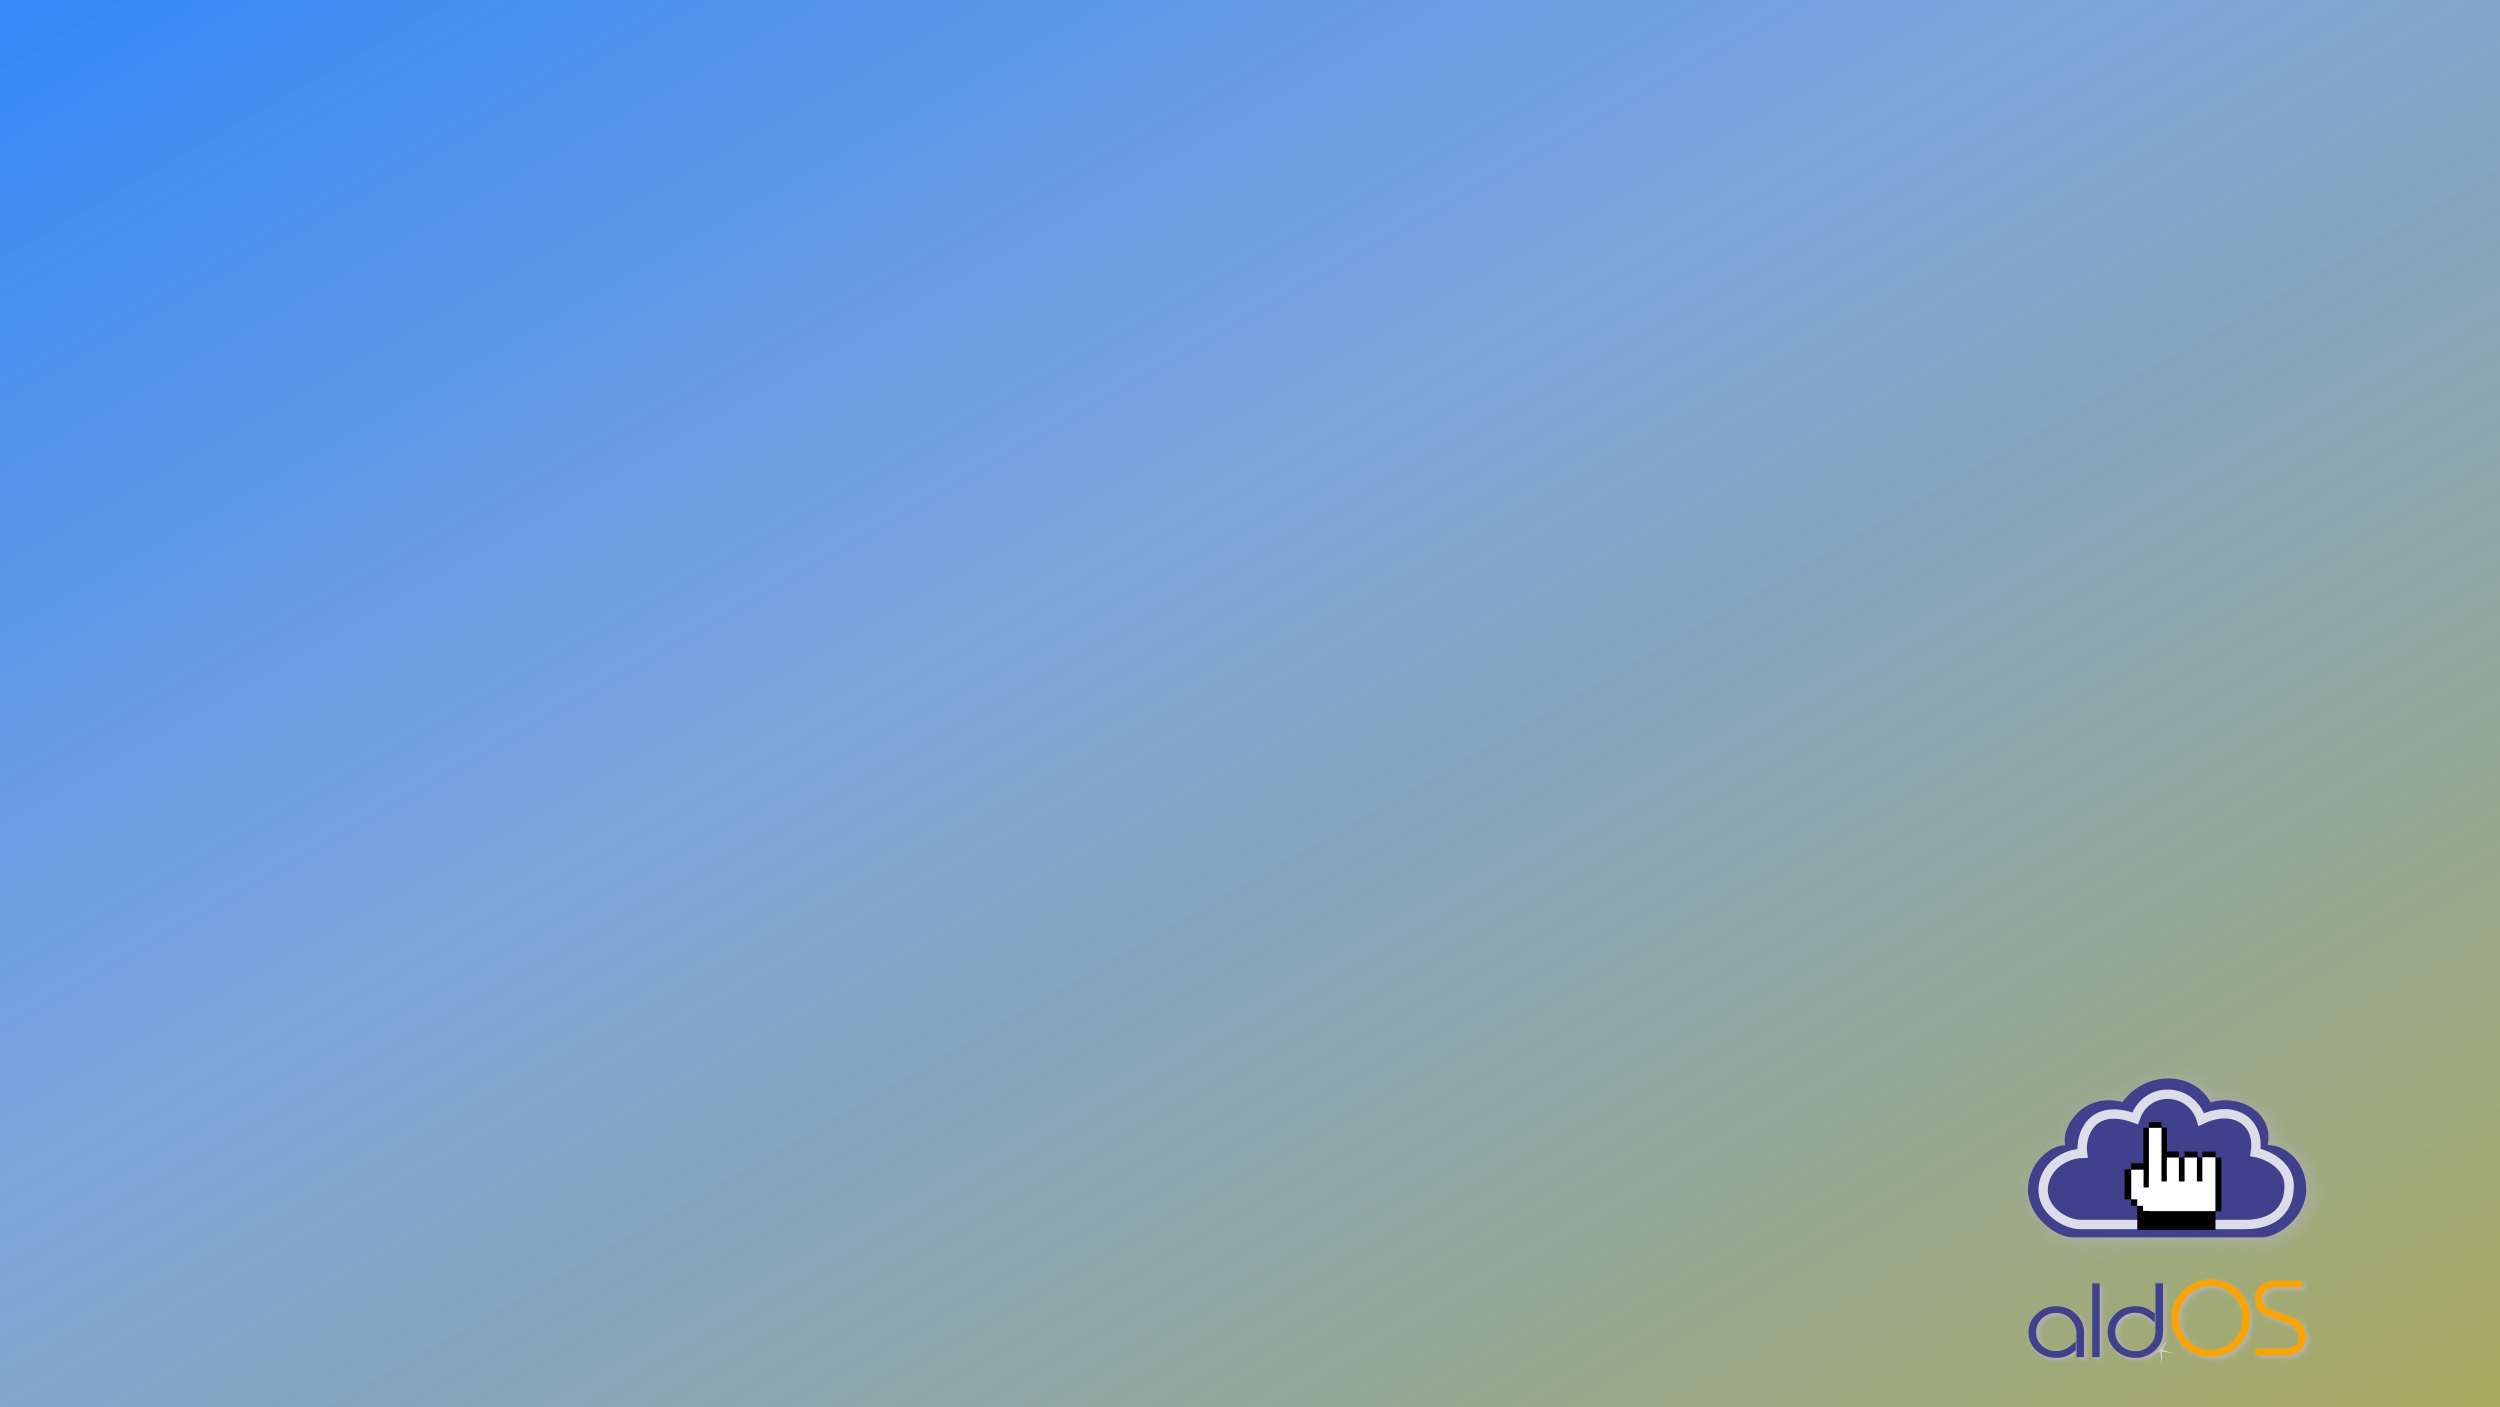
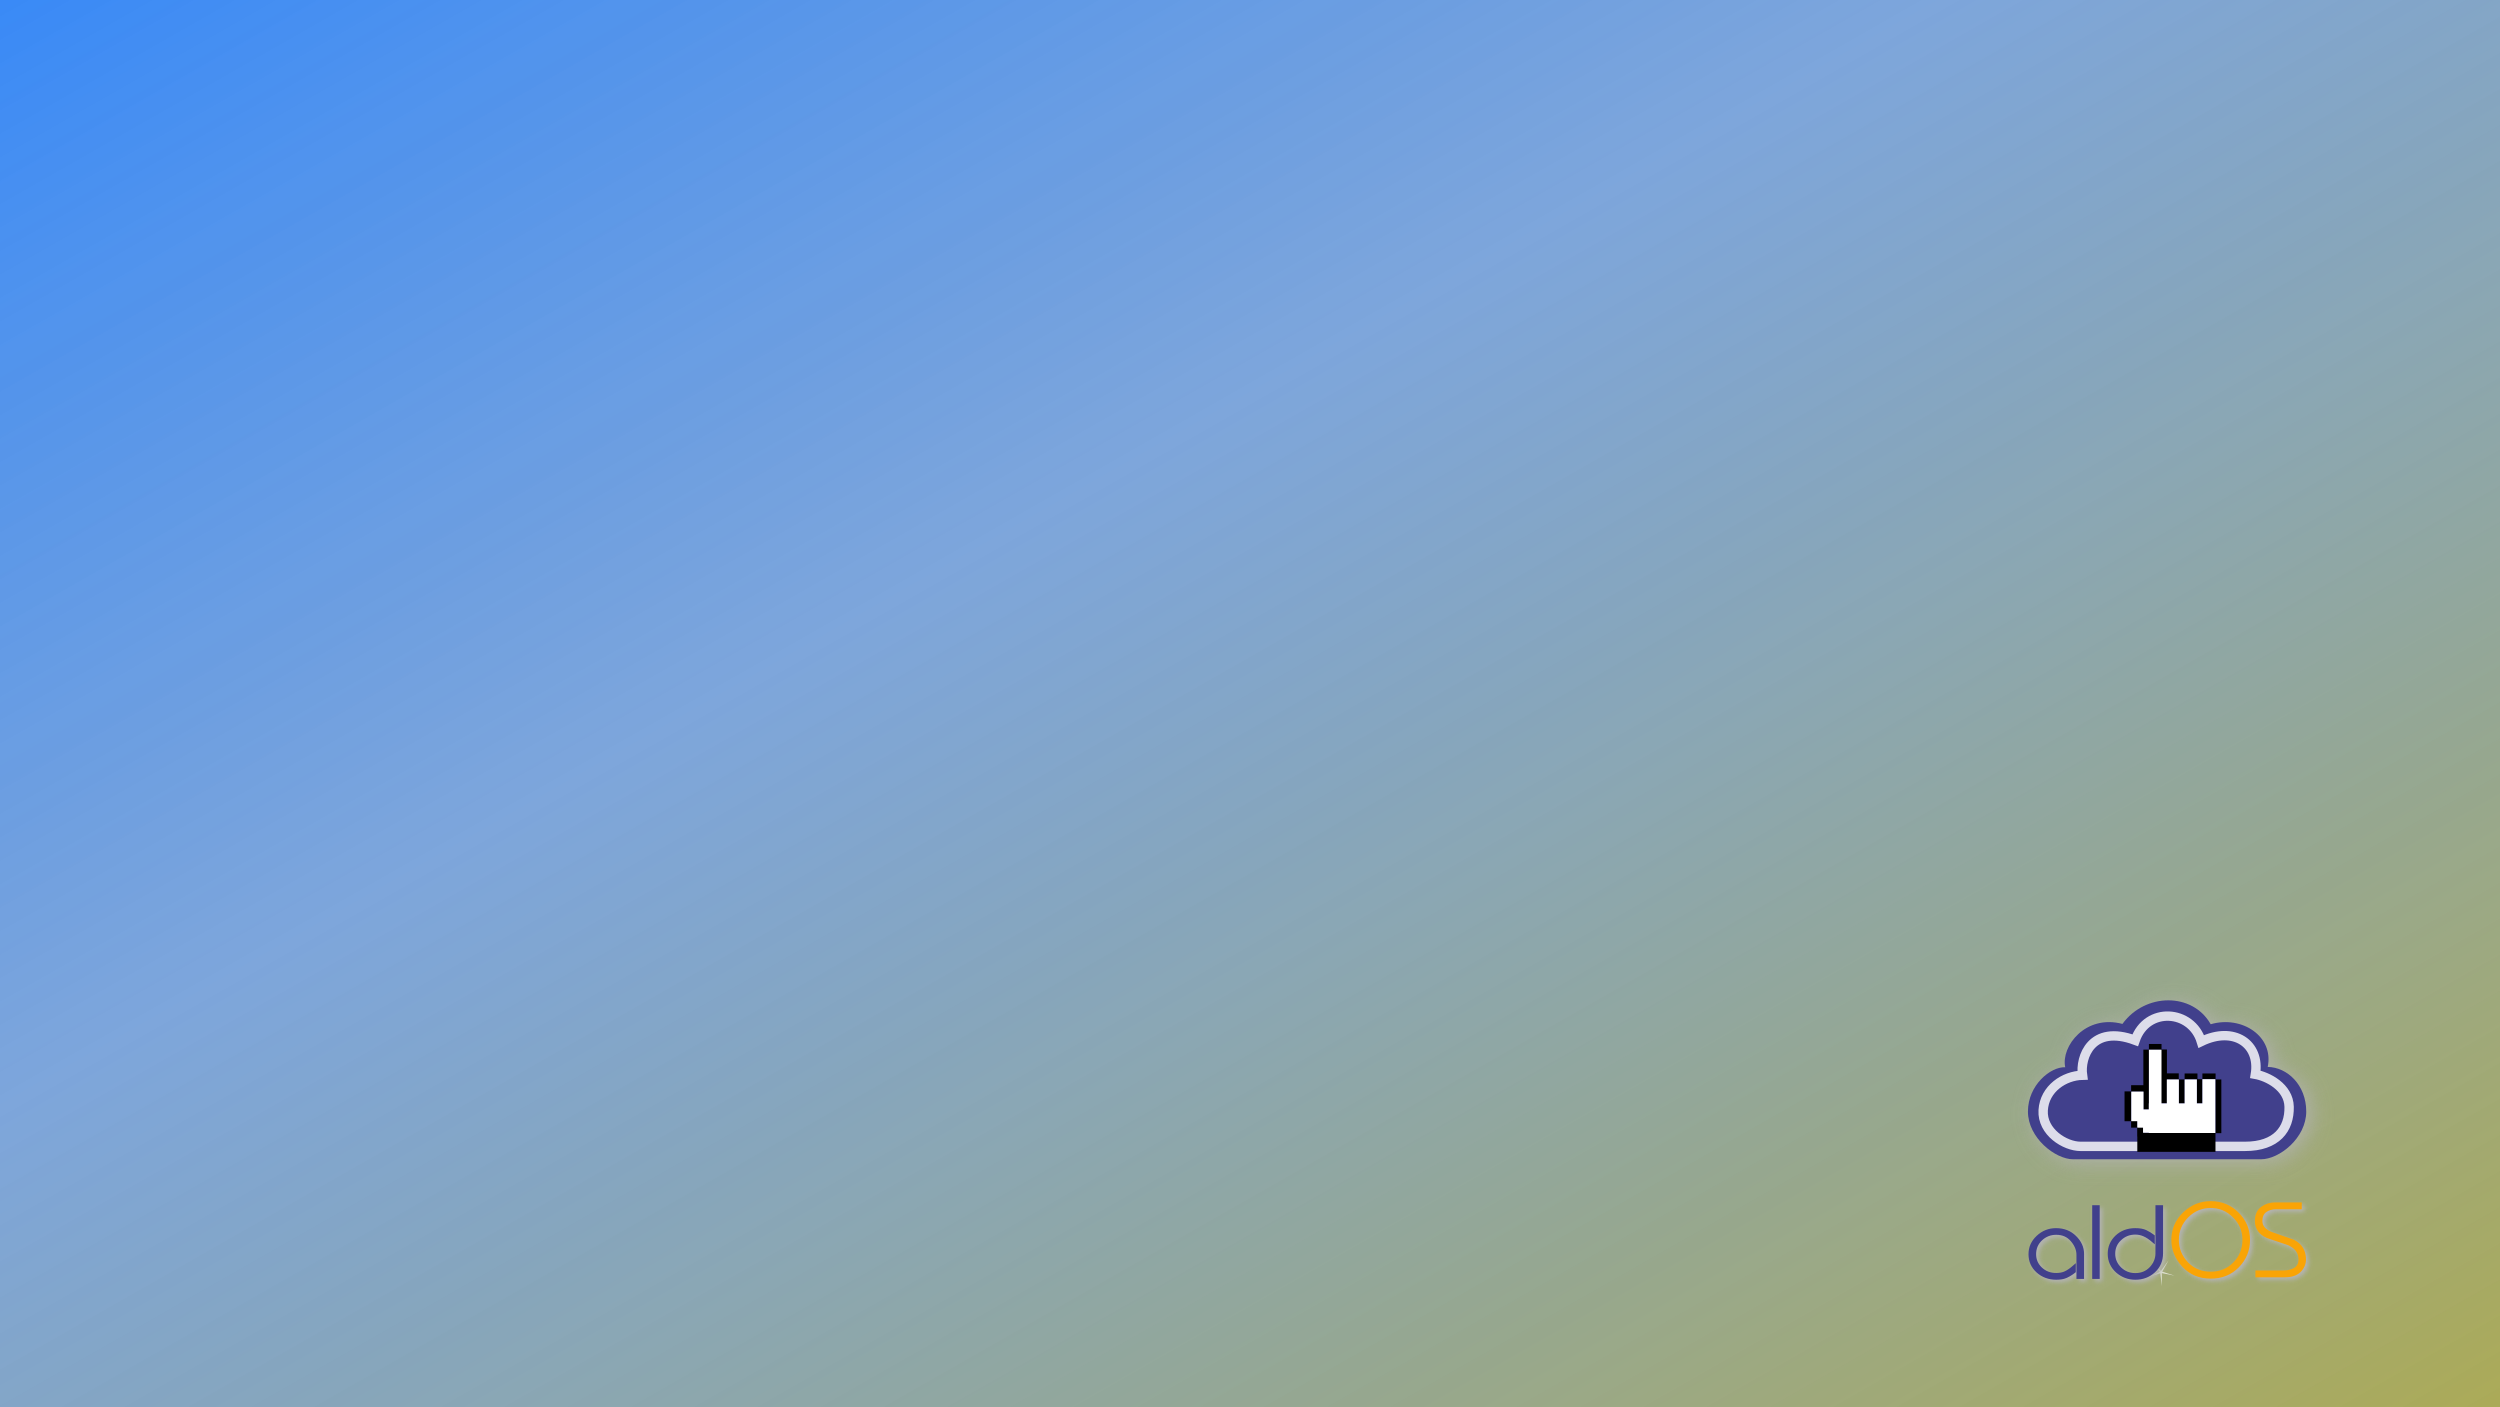
<svg xmlns="http://www.w3.org/2000/svg" xmlns:xlink="http://www.w3.org/1999/xlink" width="1920" height="1080" id="svg2915" version="1.1">
  <defs id="defs2917">
    <linearGradient id="linearGradient5002">
      <stop style="stop-color:#204a87;stop-opacity:1;" offset="0" id="stop5004" />
      <stop style="stop-color:#204a87;stop-opacity:0;" offset="1" id="stop5006" />
    </linearGradient>
    <linearGradient id="linearGradient3244">
      <stop style="stop-color:#2a84fe;stop-opacity:1" offset="0" id="stop3246" />
      <stop id="stop4424" offset="0.394" style="stop-color:#5c90d5;stop-opacity:0.777" />
      <stop style="stop-color:#b8ad3a;stop-opacity:1" offset="1" id="stop3248" />
    </linearGradient>
-     <filter id="filter4570" style="color-interpolation-filters:sRGB">
-       <feGaussianBlur stdDeviation="1.561" id="feGaussianBlur4572" />
-     </filter>
    <linearGradient xlink:href="#linearGradient5002" id="linearGradient5008" x1="1148.466" y1="779.214" x2="1138.274" y2="782.449" gradientUnits="userSpaceOnUse" />
    <linearGradient xlink:href="#linearGradient5002" id="linearGradient5012" gradientUnits="userSpaceOnUse" x1="1148.466" y1="779.214" x2="1138.274" y2="782.449" gradientTransform="matrix(0.497709,0,0,0.497709,565.9282,392.8866)" />
    <linearGradient xlink:href="#linearGradient5002-4" id="linearGradient5008-5" x1="1148.466" y1="779.214" x2="1138.274" y2="782.449" gradientUnits="userSpaceOnUse" />
    <linearGradient id="linearGradient5002-4">
      <stop style="stop-color:#204a87;stop-opacity:1;" offset="0" id="stop5004-9" />
      <stop style="stop-color:#204a87;stop-opacity:0;" offset="1" id="stop5006-8" />
    </linearGradient>
    <filter style="color-interpolation-filters:sRGB" id="filter1213" x="-0.02" width="1.039" y="-0.071" height="1.142">
      <feGaussianBlur stdDeviation="1.724" id="feGaussianBlur1215" />
    </filter>
    <filter style="color-interpolation-filters:sRGB" id="filter1362" x="-0.085" width="1.17" y="-0.149" height="1.297">
      <feGaussianBlur stdDeviation="7.556" id="feGaussianBlur1364" />
    </filter>
-     <linearGradient xlink:href="#linearGradient3244" id="linearGradient1480" x1="233.91" y1="-328.741" x2="1352.462" y2="1633.275" gradientUnits="userSpaceOnUse" />
+     <linearGradient xlink:href="#linearGradient3244" id="linearGradient1480" x1="233.91" y1="-328.741" x2="1352.462" y2="1633.275" gradientUnits="userSpaceOnUse" gradientTransform="translate(0,-60)" />
  </defs>
  <g id="layer1" transform="translate(260.9733,-69.78507)">
-     <rect y="69.785" x="-260.973" height="1200" width="1920" id="rect9055" style="opacity:1;fill:url(#linearGradient1480);fill-opacity:1;fill-rule:evenodd;stroke:none" />
-     <path transform="matrix(0.6452784,-0.6533228,0.6533228,0.6452784,-339.987,935.2861)" d="M 60.073,40.643 41.323,28.619 33.201,49.36 38.842,27.811 16.606,26.496 38.843,25.203 33.223,3.649 41.325,24.398 60.087,12.392 42.857,26.509 Z" id="use4476" style="color:#000000;display:inline;overflow:visible;visibility:visible;opacity:0.643;fill:#ffffff;fill-opacity:1;fill-rule:evenodd;stroke:none;stroke-width:1.5;marker:none;filter:url(#filter4570);enable-background:accumulate" />
-     <path transform="matrix(0.2869756,-1.047504,1.047504,0.2869756,-369.4843,540.8214)" d="M 60.073,40.643 41.323,28.619 33.201,49.36 38.842,27.811 16.606,26.496 38.843,25.203 33.223,3.649 41.325,24.398 60.087,12.392 42.857,26.509 Z" id="use4486" style="color:#000000;display:inline;overflow:visible;visibility:visible;opacity:0.643;fill:#ffffff;fill-opacity:1;fill-rule:evenodd;stroke:none;stroke-width:1.5;marker:none;filter:url(#filter4570);enable-background:accumulate" />
-     <path transform="matrix(-0.1803663,0.644483,-0.644483,-0.1803663,-292.6119,254.416)" d="M 60.073,40.643 41.323,28.619 33.201,49.36 38.842,27.811 16.606,26.496 38.843,25.203 33.223,3.649 41.325,24.398 60.087,12.392 42.857,26.509 Z" id="use4488" style="color:#000000;display:inline;overflow:visible;visibility:visible;opacity:0.643;fill:#ffffff;fill-opacity:1;fill-rule:evenodd;stroke:none;stroke-width:1.5;marker:none;filter:url(#filter4570);enable-background:accumulate" />
-     <path transform="matrix(-0.9741254,-2.093884,2.093884,-0.9741254,1829.369,513.9379)" d="M 60.073,40.643 41.323,28.619 33.201,49.36 38.842,27.811 16.606,26.496 38.843,25.203 33.223,3.649 41.325,24.398 60.087,12.392 42.857,26.509 Z" id="use4544" style="color:#000000;display:inline;overflow:visible;visibility:visible;opacity:0.643;fill:#ffffff;fill-opacity:1;fill-rule:evenodd;stroke:none;stroke-width:1.5;marker:none;filter:url(#filter4570);enable-background:accumulate" />
-     <path d="m -301.695,1393.066 -11.84,-5.077 -2.661,12.604 1.169,-12.829 -12.81,1.364 12.563,-2.852 -5.256,-11.761 6.595,11.066 9.562,-8.633 -8.487,9.691 z" id="use4654" style="color:#000000;display:inline;overflow:visible;visibility:visible;opacity:0.668;fill:#ffffff;fill-opacity:1;fill-rule:evenodd;stroke:none;stroke-width:1.5;marker:none;enable-background:accumulate" transform="matrix(0.7608266,-0.1606001,0.1606001,0.7608266,1414.932,1.169255)" />
-     <g transform="translate(1215.567,826.2488)" id="g164">
-       <g id="g1227">
-         <g id="g864-6" transform="translate(2.000155,1.899923)" style="opacity:1;mix-blend-mode:normal;fill:#b3b3b3;stroke:#b3b3b3;filter:url(#filter1213)">
-           <g aria-label="ald" transform="scale(1.037689,0.9636799)" id="text2798-7" style="font-style:normal;font-weight:normal;font-size:81.587px;line-height:1.25;font-family:sans-serif;fill:#b3b3b3;fill-opacity:1;stroke:#b3b3b3;stroke-width:2.04;stroke-opacity:1">
-             <path d="m 112.372,290.682 q -1.632,1.387 -3.019,2.284 -1.305,0.897 -3.1,1.795 -2.774,1.387 -7.343,1.387 -8.077,0 -13.788,-5.466 -5.711,-5.548 -5.711,-13.87 0,-8.077 5.711,-13.87 5.793,-5.874 13.625,-5.874 8.567,0 14.115,5.956 5.63,5.956 5.63,13.462 v 19.01 h -3.59 v -18.112 q 0,-6.119 -4.406,-11.585 -4.324,-5.466 -11.585,-5.466 -6.527,0 -11.259,4.732 -4.65,4.732 -4.65,11.749 0,6.69 4.569,11.341 4.569,4.65 11.341,4.65 3.998,0 6.853,-1.469 2.937,-1.469 6.609,-4.977 z" style="font-style:normal;font-variant:normal;font-weight:normal;font-stretch:normal;font-size:81.587px;font-family:Architekt;-inkscape-font-specification:'Architekt, Normal';font-variant-ligatures:normal;font-variant-caps:normal;font-variant-numeric:normal;fill:#b3b3b3;fill-opacity:1;stroke:#b3b3b3;stroke-width:2.04;stroke-opacity:1" id="path116" />
-             <path d="m 130.07,295.496 h -3.508 v -56.703 h 3.508 z" style="font-style:normal;font-variant:normal;font-weight:normal;font-stretch:normal;font-size:81.587px;font-family:Architekt;-inkscape-font-specification:'Architekt, Normal';font-variant-ligatures:normal;font-variant-caps:normal;font-variant-numeric:normal;fill:#b3b3b3;fill-opacity:1;stroke:#b3b3b3;stroke-width:2.04;stroke-opacity:1" id="path118" />
-             <path d="m 176.964,276.078 q 0,8.73 -5.711,14.441 -5.711,5.63 -13.788,5.63 -7.832,0 -13.707,-5.63 -2.774,-2.774 -4.243,-6.282 -1.469,-3.508 -1.469,-7.751 0,-8.159 5.466,-13.788 5.548,-5.63 13.951,-5.63 4.814,0 7.669,1.469 2.856,1.469 5.711,3.753 v 4.324 q -3.753,-3.508 -6.935,-4.977 -3.1,-1.469 -6.445,-1.469 -6.609,0 -11.259,4.732 -4.65,4.65 -4.65,11.504 0,6.772 4.65,11.667 4.65,4.814 11.259,4.814 6.935,0 11.422,-5.058 4.487,-5.14 4.487,-11.749 v -37.285 h 3.59 z" style="font-style:normal;font-variant:normal;font-weight:normal;font-stretch:normal;font-size:81.587px;font-family:Architekt;-inkscape-font-specification:'Architekt, Normal';font-variant-ligatures:normal;font-variant-caps:normal;font-variant-numeric:normal;fill:#b3b3b3;fill-opacity:1;stroke:#b3b3b3;stroke-width:2.04;stroke-opacity:1" id="path120" />
-           </g>
-           <g aria-label="OS" transform="scale(1.007341,0.9927122)" id="text2806-3" style="font-style:normal;font-variant:normal;font-weight:normal;font-stretch:normal;font-size:80.511px;line-height:1.25;font-family:Architekt;-inkscape-font-specification:'Architekt, Normal';font-variant-ligatures:normal;font-variant-caps:normal;font-variant-numeric:normal;fill:#b3b3b3;fill-opacity:1;stroke:#b3b3b3;stroke-width:2.013;stroke-opacity:1">
-             <path d="m 248.645,257.648 q 0,11.916 -8.212,20.45 -8.132,8.534 -20.772,8.534 -12.721,0 -20.852,-8.856 -8.132,-8.856 -8.132,-20.128 0,-12.077 8.695,-20.53 8.695,-8.454 20.289,-8.454 12.157,0 20.53,8.534 8.454,8.534 8.454,20.45 z m -28.984,-25.683 q -10.466,0 -17.874,7.568 -7.407,7.568 -7.407,18.115 0,10.225 7.166,17.954 7.166,7.649 18.115,7.649 10.789,0 17.954,-7.407 7.246,-7.488 7.246,-18.196 0,-10.628 -7.488,-18.115 -7.407,-7.568 -17.712,-7.568 z" style="fill:#b3b3b3;fill-opacity:1;stroke:#b3b3b3;stroke-width:2.013;stroke-opacity:1" id="path123" />
-             <path d="m 276.169,285.586 h -21.416 v -3.301 h 20.611 q 5.153,0 8.695,-2.254 3.543,-2.335 3.543,-7.166 0,-8.212 -8.615,-12.077 l -16.022,-5.475 q -8.615,-3.865 -8.615,-12.157 0,-6.924 4.348,-10.225 4.428,-3.301 10.144,-3.301 h 19.242 v 3.301 h -18.357 q -5.153,0 -8.454,2.496 -3.22,2.496 -3.22,7.568 0,6.521 8.293,9.661 l 16.344,5.797 q 8.615,4.509 8.615,14.251 0,5.153 -3.784,9.017 -3.784,3.865 -11.352,3.865 z" style="fill:#b3b3b3;fill-opacity:1;stroke:#b3b3b3;stroke-width:2.013;stroke-opacity:1" id="path125" />
-           </g>
+     <rect y="9.785" x="-260.973" height="1200" width="1920" id="rect9055" style="fill:url(#linearGradient1480);fill-opacity:1;fill-rule:evenodd;stroke:none" />
+     <path id="use4654" style="color:#000000;display:inline;overflow:visible;visibility:visible;opacity:0.668;fill:#ffffff;fill-opacity:1;fill-rule:evenodd;stroke:none;stroke-width:1.5;marker:none;enable-background:accumulate" transform="matrix(0.7608266,-0.1606001,0.1606001,0.7608266,1414.932,-58.83075)" d="m -301.695,1393.066 -11.84,-5.077 -2.661,12.604 1.169,-12.829 -12.81,1.364 12.563,-2.852 -5.256,-11.761 6.595,11.066 9.562,-8.633 -8.487,9.691 z" />
+     <g id="g1227" transform="translate(1215.567,766.2488)">
+       <g id="g864-6" transform="translate(2.000155,1.899923)" style="opacity:1;mix-blend-mode:normal;fill:#b3b3b3;stroke:#b3b3b3;filter:url(#filter1213)">
+         <g aria-label="ald" transform="scale(1.037689,0.9636799)" id="text2798-7" style="font-style:normal;font-weight:normal;font-size:81.587px;line-height:1.25;font-family:sans-serif;fill:#b3b3b3;fill-opacity:1;stroke:#b3b3b3;stroke-width:2.04;stroke-opacity:1">
+           <path d="m 112.372,290.682 q -1.632,1.387 -3.019,2.284 -1.305,0.897 -3.1,1.795 -2.774,1.387 -7.343,1.387 -8.077,0 -13.788,-5.466 -5.711,-5.548 -5.711,-13.87 0,-8.077 5.711,-13.87 5.793,-5.874 13.625,-5.874 8.567,0 14.115,5.956 5.63,5.956 5.63,13.462 v 19.01 h -3.59 v -18.112 q 0,-6.119 -4.406,-11.585 -4.324,-5.466 -11.585,-5.466 -6.527,0 -11.259,4.732 -4.65,4.732 -4.65,11.749 0,6.69 4.569,11.341 4.569,4.65 11.341,4.65 3.998,0 6.853,-1.469 2.937,-1.469 6.609,-4.977 z" style="font-style:normal;font-variant:normal;font-weight:normal;font-stretch:normal;font-size:81.587px;font-family:Architekt;-inkscape-font-specification:'Architekt, Normal';font-variant-ligatures:normal;font-variant-caps:normal;font-variant-numeric:normal;fill:#b3b3b3;fill-opacity:1;stroke:#b3b3b3;stroke-width:2.04;stroke-opacity:1" id="path116" />
+           <path d="m 130.07,295.496 h -3.508 v -56.703 h 3.508 z" style="font-style:normal;font-variant:normal;font-weight:normal;font-stretch:normal;font-size:81.587px;font-family:Architekt;-inkscape-font-specification:'Architekt, Normal';font-variant-ligatures:normal;font-variant-caps:normal;font-variant-numeric:normal;fill:#b3b3b3;fill-opacity:1;stroke:#b3b3b3;stroke-width:2.04;stroke-opacity:1" id="path118" />
+           <path d="m 176.964,276.078 q 0,8.73 -5.711,14.441 -5.711,5.63 -13.788,5.63 -7.832,0 -13.707,-5.63 -2.774,-2.774 -4.243,-6.282 -1.469,-3.508 -1.469,-7.751 0,-8.159 5.466,-13.788 5.548,-5.63 13.951,-5.63 4.814,0 7.669,1.469 2.856,1.469 5.711,3.753 v 4.324 q -3.753,-3.508 -6.935,-4.977 -3.1,-1.469 -6.445,-1.469 -6.609,0 -11.259,4.732 -4.65,4.65 -4.65,11.504 0,6.772 4.65,11.667 4.65,4.814 11.259,4.814 6.935,0 11.422,-5.058 4.487,-5.14 4.487,-11.749 v -37.285 h 3.59 z" style="font-style:normal;font-variant:normal;font-weight:normal;font-stretch:normal;font-size:81.587px;font-family:Architekt;-inkscape-font-specification:'Architekt, Normal';font-variant-ligatures:normal;font-variant-caps:normal;font-variant-numeric:normal;fill:#b3b3b3;fill-opacity:1;stroke:#b3b3b3;stroke-width:2.04;stroke-opacity:1" id="path120" />
        </g>
-         <g id="g864">
-           <g aria-label="ald" transform="scale(1.037689,0.9636799)" id="text2798" style="font-style:normal;font-weight:normal;font-size:81.587px;line-height:1.25;font-family:sans-serif;fill:#41408c;fill-opacity:1;stroke:#41408c;stroke-width:2.04;stroke-opacity:1">
-             <path d="m 112.372,290.682 q -1.632,1.387 -3.019,2.284 -1.305,0.897 -3.1,1.795 -2.774,1.387 -7.343,1.387 -8.077,0 -13.788,-5.466 -5.711,-5.548 -5.711,-13.87 0,-8.077 5.711,-13.87 5.793,-5.874 13.625,-5.874 8.567,0 14.115,5.956 5.63,5.956 5.63,13.462 v 19.01 h -3.59 v -18.112 q 0,-6.119 -4.406,-11.585 -4.324,-5.466 -11.585,-5.466 -6.527,0 -11.259,4.732 -4.65,4.732 -4.65,11.749 0,6.69 4.569,11.341 4.569,4.65 11.341,4.65 3.998,0 6.853,-1.469 2.937,-1.469 6.609,-4.977 z" style="font-style:normal;font-variant:normal;font-weight:normal;font-stretch:normal;font-size:81.587px;font-family:Architekt;-inkscape-font-specification:'Architekt, Normal';font-variant-ligatures:normal;font-variant-caps:normal;font-variant-numeric:normal;fill:#41408c;fill-opacity:1;stroke:#41408c;stroke-width:2.04;stroke-opacity:1" id="path128" />
-             <path d="m 130.07,295.496 h -3.508 v -56.703 h 3.508 z" style="font-style:normal;font-variant:normal;font-weight:normal;font-stretch:normal;font-size:81.587px;font-family:Architekt;-inkscape-font-specification:'Architekt, Normal';font-variant-ligatures:normal;font-variant-caps:normal;font-variant-numeric:normal;fill:#41408c;fill-opacity:1;stroke:#41408c;stroke-width:2.04;stroke-opacity:1" id="path130" />
-             <path d="m 176.964,276.078 q 0,8.73 -5.711,14.441 -5.711,5.63 -13.788,5.63 -7.832,0 -13.707,-5.63 -2.774,-2.774 -4.243,-6.282 -1.469,-3.508 -1.469,-7.751 0,-8.159 5.466,-13.788 5.548,-5.63 13.951,-5.63 4.814,0 7.669,1.469 2.856,1.469 5.711,3.753 v 4.324 q -3.753,-3.508 -6.935,-4.977 -3.1,-1.469 -6.445,-1.469 -6.609,0 -11.259,4.732 -4.65,4.65 -4.65,11.504 0,6.772 4.65,11.667 4.65,4.814 11.259,4.814 6.935,0 11.422,-5.058 4.487,-5.14 4.487,-11.749 v -37.285 h 3.59 z" style="font-style:normal;font-variant:normal;font-weight:normal;font-stretch:normal;font-size:81.587px;font-family:Architekt;-inkscape-font-specification:'Architekt, Normal';font-variant-ligatures:normal;font-variant-caps:normal;font-variant-numeric:normal;fill:#41408c;fill-opacity:1;stroke:#41408c;stroke-width:2.04;stroke-opacity:1" id="path132" />
-           </g>
-           <g aria-label="OS" transform="scale(1.007341,0.9927122)" id="text2806" style="font-style:normal;font-variant:normal;font-weight:normal;font-stretch:normal;font-size:80.511px;line-height:1.25;font-family:Architekt;-inkscape-font-specification:'Architekt, Normal';font-variant-ligatures:normal;font-variant-caps:normal;font-variant-numeric:normal;fill:#f9a406;fill-opacity:1;stroke:#f9a406;stroke-width:2.013;stroke-opacity:1">
-             <path d="m 248.645,257.648 q 0,11.916 -8.212,20.45 -8.132,8.534 -20.772,8.534 -12.721,0 -20.852,-8.856 -8.132,-8.856 -8.132,-20.128 0,-12.077 8.695,-20.53 8.695,-8.454 20.289,-8.454 12.157,0 20.53,8.534 8.454,8.534 8.454,20.45 z m -28.984,-25.683 q -10.466,0 -17.874,7.568 -7.407,7.568 -7.407,18.115 0,10.225 7.166,17.954 7.166,7.649 18.115,7.649 10.789,0 17.954,-7.407 7.246,-7.488 7.246,-18.196 0,-10.628 -7.488,-18.115 -7.407,-7.568 -17.712,-7.568 z" style="fill:#f9a406;fill-opacity:1;stroke:#f9a406;stroke-width:2.013;stroke-opacity:1" id="path135" />
-             <path d="m 276.169,285.586 h -21.416 v -3.301 h 20.611 q 5.153,0 8.695,-2.254 3.543,-2.335 3.543,-7.166 0,-8.212 -8.615,-12.077 l -16.022,-5.475 q -8.615,-3.865 -8.615,-12.157 0,-6.924 4.348,-10.225 4.428,-3.301 10.144,-3.301 h 19.242 v 3.301 h -18.357 q -5.153,0 -8.454,2.496 -3.22,2.496 -3.22,7.568 0,6.521 8.293,9.661 l 16.344,5.797 q 8.615,4.509 8.615,14.251 0,5.153 -3.784,9.017 -3.784,3.865 -11.352,3.865 z" style="fill:#f9a406;fill-opacity:1;stroke:#f9a406;stroke-width:2.013;stroke-opacity:1" id="path137" />
-           </g>
+         <g aria-label="OS" transform="scale(1.007341,0.9927122)" id="text2806-3" style="font-style:normal;font-variant:normal;font-weight:normal;font-stretch:normal;font-size:80.511px;line-height:1.25;font-family:Architekt;-inkscape-font-specification:'Architekt, Normal';font-variant-ligatures:normal;font-variant-caps:normal;font-variant-numeric:normal;fill:#b3b3b3;fill-opacity:1;stroke:#b3b3b3;stroke-width:2.013;stroke-opacity:1">
+           <path d="m 248.645,257.648 q 0,11.916 -8.212,20.45 -8.132,8.534 -20.772,8.534 -12.721,0 -20.852,-8.856 -8.132,-8.856 -8.132,-20.128 0,-12.077 8.695,-20.53 8.695,-8.454 20.289,-8.454 12.157,0 20.53,8.534 8.454,8.534 8.454,20.45 z m -28.984,-25.683 q -10.466,0 -17.874,7.568 -7.407,7.568 -7.407,18.115 0,10.225 7.166,17.954 7.166,7.649 18.115,7.649 10.789,0 17.954,-7.407 7.246,-7.488 7.246,-18.196 0,-10.628 -7.488,-18.115 -7.407,-7.568 -17.712,-7.568 z" style="fill:#b3b3b3;fill-opacity:1;stroke:#b3b3b3;stroke-width:2.013;stroke-opacity:1" id="path123" />
+           <path d="m 276.169,285.586 h -21.416 v -3.301 h 20.611 q 5.153,0 8.695,-2.254 3.543,-2.335 3.543,-7.166 0,-8.212 -8.615,-12.077 l -16.022,-5.475 q -8.615,-3.865 -8.615,-12.157 0,-6.924 4.348,-10.225 4.428,-3.301 10.144,-3.301 h 19.242 v 3.301 h -18.357 q -5.153,0 -8.454,2.496 -3.22,2.496 -3.22,7.568 0,6.521 8.293,9.661 l 16.344,5.797 q 8.615,4.509 8.615,14.251 0,5.153 -3.784,9.017 -3.784,3.865 -11.352,3.865 z" style="fill:#b3b3b3;fill-opacity:1;stroke:#b3b3b3;stroke-width:2.013;stroke-opacity:1" id="path125" />
        </g>
      </g>
-       <g id="g1680">
-         <path id="rect1948-6" style="opacity:0.819;fill:#b3b3b3;fill-opacity:1;stroke-width:2.015;filter:url(#filter1362)" d="m 113.775,125.613 c -3.357,-16.011 15.499,-40.807 43.962,-33.27 17.457,-24.022 53.866,-24.337 67.775,0.244 24.138,-7.008 48.714,9.544 43.782,32.786 15.086,0.244 29.598,13.918 29.598,34.247 0,20.329 -20.63,36.696 -34.736,36.696 H 119.892 c -13.613,0 -34.736,-16.366 -34.736,-36.696 0,-20.329 17.447,-34.497 28.618,-34.006 z" />
-         <path d="m 109.536,123.171 c -3.357,-16.011 15.499,-40.807 43.962,-33.27 17.457,-24.022 53.866,-24.337 67.775,0.244 24.138,-7.008 48.714,9.544 43.782,32.786 15.086,0.244 29.598,13.918 29.598,34.247 0,20.329 -20.63,36.696 -34.736,36.696 H 115.653 c -13.613,0 -34.736,-16.366 -34.736,-36.696 0,-20.329 17.447,-34.497 28.618,-34.006 z" style="opacity:1;fill:#41408c;fill-opacity:1;stroke-width:2.015" id="rect1948" />
-         <path id="rect1948-3" style="opacity:0.819;fill:none;fill-opacity:1;stroke:#ffffff;stroke-width:7.192;stroke-miterlimit:4;stroke-dasharray:none" d="m 122.819,129.304 c -1.96,-13.64 6.72,-39.385 40.455,-26.837 8.927,-26.09 43.26,-23.657 50.791,0.934 25.053,-12.117 45.353,1.723 41.526,25.215 9.297,1.671 25.597,9.676 25.916,24.95 0.357,17.13 -9.746,30.378 -33.842,30.378 H 121.323 c -11.922,0 -29.682,-11.024 -28.704,-27.692 0.98,-16.696 16.254,-26.614 30.2,-26.948 z" />
-         <g id="g1660" transform="translate(253.4497,-96.4017)">
-           <path d="m -79.625,201.705 v 4.412 h 9.17 v 41.17 h 4.67 v -18.336 h 9.082 v -4.672 h -9.082 V 205.943 H -69.938 v -4.238 z m 22.922,27.246 v 18.422 h 4.521 v -18.422 z m -27.186,-22.902 v 27.312 h -9.402 v 4.758 h -5.057 v 22.92 h 5.057 v 4.932 h 4.672 v 6.834 h 0.086 v 11.762 h 60.027 v -14.359 h 4.498 v -41.256 h -4.498 v 40.998 h -55.355 v -4.41 h -4.672 v -4.758 h -4.625 v -22.49 h 9.27 v 13.695 h 4.248 v -45.938 z m 31.682,18.316 v 4.412 h 9.43 v 18.51 h 4.236 v -18.51 h -3.805 v -4.412 z m 13.666,4.412 h 10.121 v -4.412 h -10.121 z" style="opacity:1;fill:#000000;fill-opacity:1;stroke:none;stroke-width:2.914;stroke-opacity:1" id="rect1387" />
-           <path d="m -79.624,206.117 v 41.225 h -0.1 v 4.645 h -4.053 v -13.695 h -9.383 v 22.748 h 4.627 v 4.932 h 4.391 v 3.902 h 4.418 v 0.201 h 51.105 v -22.732 -18.564 h -9.922 v 18.564 h -4.26 v -18.391 h -9.381 v 18.391 h -4.439 v -18.391 h -9.252 v 18.391 h -4.08 v -41.225 z" style="fill:#ffffff;fill-opacity:1;stroke:none;stroke-width:5.874;stroke-opacity:1" id="rect1431" />
+       <g id="g864">
+         <g aria-label="ald" transform="scale(1.037689,0.9636799)" id="text2798" style="font-style:normal;font-weight:normal;font-size:81.587px;line-height:1.25;font-family:sans-serif;fill:#41408c;fill-opacity:1;stroke:#41408c;stroke-width:2.04;stroke-opacity:1">
+           <path d="m 112.372,290.682 q -1.632,1.387 -3.019,2.284 -1.305,0.897 -3.1,1.795 -2.774,1.387 -7.343,1.387 -8.077,0 -13.788,-5.466 -5.711,-5.548 -5.711,-13.87 0,-8.077 5.711,-13.87 5.793,-5.874 13.625,-5.874 8.567,0 14.115,5.956 5.63,5.956 5.63,13.462 v 19.01 h -3.59 v -18.112 q 0,-6.119 -4.406,-11.585 -4.324,-5.466 -11.585,-5.466 -6.527,0 -11.259,4.732 -4.65,4.732 -4.65,11.749 0,6.69 4.569,11.341 4.569,4.65 11.341,4.65 3.998,0 6.853,-1.469 2.937,-1.469 6.609,-4.977 z" style="font-style:normal;font-variant:normal;font-weight:normal;font-stretch:normal;font-size:81.587px;font-family:Architekt;-inkscape-font-specification:'Architekt, Normal';font-variant-ligatures:normal;font-variant-caps:normal;font-variant-numeric:normal;fill:#41408c;fill-opacity:1;stroke:#41408c;stroke-width:2.04;stroke-opacity:1" id="path128" />
+           <path d="m 130.07,295.496 h -3.508 v -56.703 h 3.508 z" style="font-style:normal;font-variant:normal;font-weight:normal;font-stretch:normal;font-size:81.587px;font-family:Architekt;-inkscape-font-specification:'Architekt, Normal';font-variant-ligatures:normal;font-variant-caps:normal;font-variant-numeric:normal;fill:#41408c;fill-opacity:1;stroke:#41408c;stroke-width:2.04;stroke-opacity:1" id="path130" />
+           <path d="m 176.964,276.078 q 0,8.73 -5.711,14.441 -5.711,5.63 -13.788,5.63 -7.832,0 -13.707,-5.63 -2.774,-2.774 -4.243,-6.282 -1.469,-3.508 -1.469,-7.751 0,-8.159 5.466,-13.788 5.548,-5.63 13.951,-5.63 4.814,0 7.669,1.469 2.856,1.469 5.711,3.753 v 4.324 q -3.753,-3.508 -6.935,-4.977 -3.1,-1.469 -6.445,-1.469 -6.609,0 -11.259,4.732 -4.65,4.65 -4.65,11.504 0,6.772 4.65,11.667 4.65,4.814 11.259,4.814 6.935,0 11.422,-5.058 4.487,-5.14 4.487,-11.749 v -37.285 h 3.59 z" style="font-style:normal;font-variant:normal;font-weight:normal;font-stretch:normal;font-size:81.587px;font-family:Architekt;-inkscape-font-specification:'Architekt, Normal';font-variant-ligatures:normal;font-variant-caps:normal;font-variant-numeric:normal;fill:#41408c;fill-opacity:1;stroke:#41408c;stroke-width:2.04;stroke-opacity:1" id="path132" />
        </g>
+         <g aria-label="OS" transform="scale(1.007341,0.9927122)" id="text2806" style="font-style:normal;font-variant:normal;font-weight:normal;font-stretch:normal;font-size:80.511px;line-height:1.25;font-family:Architekt;-inkscape-font-specification:'Architekt, Normal';font-variant-ligatures:normal;font-variant-caps:normal;font-variant-numeric:normal;fill:#f9a406;fill-opacity:1;stroke:#f9a406;stroke-width:2.013;stroke-opacity:1">
+           <path d="m 248.645,257.648 q 0,11.916 -8.212,20.45 -8.132,8.534 -20.772,8.534 -12.721,0 -20.852,-8.856 -8.132,-8.856 -8.132,-20.128 0,-12.077 8.695,-20.53 8.695,-8.454 20.289,-8.454 12.157,0 20.53,8.534 8.454,8.534 8.454,20.45 z m -28.984,-25.683 q -10.466,0 -17.874,7.568 -7.407,7.568 -7.407,18.115 0,10.225 7.166,17.954 7.166,7.649 18.115,7.649 10.789,0 17.954,-7.407 7.246,-7.488 7.246,-18.196 0,-10.628 -7.488,-18.115 -7.407,-7.568 -17.712,-7.568 z" style="fill:#f9a406;fill-opacity:1;stroke:#f9a406;stroke-width:2.013;stroke-opacity:1" id="path135" />
+           <path d="m 276.169,285.586 h -21.416 v -3.301 h 20.611 q 5.153,0 8.695,-2.254 3.543,-2.335 3.543,-7.166 0,-8.212 -8.615,-12.077 l -16.022,-5.475 q -8.615,-3.865 -8.615,-12.157 0,-6.924 4.348,-10.225 4.428,-3.301 10.144,-3.301 h 19.242 v 3.301 h -18.357 q -5.153,0 -8.454,2.496 -3.22,2.496 -3.22,7.568 0,6.521 8.293,9.661 l 16.344,5.797 q 8.615,4.509 8.615,14.251 0,5.153 -3.784,9.017 -3.784,3.865 -11.352,3.865 z" style="fill:#f9a406;fill-opacity:1;stroke:#f9a406;stroke-width:2.013;stroke-opacity:1" id="path137" />
+         </g>
+       </g>
+     </g>
+     <g id="g1680" transform="translate(1215.567,766.2488)">
+       <path id="rect1948-6" style="opacity:0.819;fill:#b3b3b3;fill-opacity:1;stroke-width:2.015;filter:url(#filter1362)" d="m 113.775,125.613 c -3.357,-16.011 15.499,-40.807 43.962,-33.27 17.457,-24.022 53.866,-24.337 67.775,0.244 24.138,-7.008 48.714,9.544 43.782,32.786 15.086,0.244 29.598,13.918 29.598,34.247 0,20.329 -20.63,36.696 -34.736,36.696 H 119.892 c -13.613,0 -34.736,-16.366 -34.736,-36.696 0,-20.329 17.447,-34.497 28.618,-34.006 z" />
+       <path d="m 109.536,123.171 c -3.357,-16.011 15.499,-40.807 43.962,-33.27 17.457,-24.022 53.866,-24.337 67.775,0.244 24.138,-7.008 48.714,9.544 43.782,32.786 15.086,0.244 29.598,13.918 29.598,34.247 0,20.329 -20.63,36.696 -34.736,36.696 H 115.653 c -13.613,0 -34.736,-16.366 -34.736,-36.696 0,-20.329 17.447,-34.497 28.618,-34.006 z" style="opacity:1;fill:#41408c;fill-opacity:1;stroke-width:2.015" id="rect1948" />
+       <path id="rect1948-3" style="opacity:0.819;fill:none;fill-opacity:1;stroke:#ffffff;stroke-width:7.192;stroke-miterlimit:4;stroke-dasharray:none" d="m 122.819,129.304 c -1.96,-13.64 6.72,-39.385 40.455,-26.837 8.927,-26.09 43.26,-23.657 50.791,0.934 25.053,-12.117 45.353,1.723 41.526,25.215 9.297,1.671 25.597,9.676 25.916,24.95 0.357,17.13 -9.746,30.378 -33.842,30.378 H 121.323 c -11.922,0 -29.682,-11.024 -28.704,-27.692 0.98,-16.696 16.254,-26.614 30.2,-26.948 z" />
+       <g id="g1660" transform="translate(253.4497,-96.4017)">
+         <path d="m -79.625,201.705 v 4.412 h 9.17 v 41.17 h 4.67 v -18.336 h 9.082 v -4.672 h -9.082 V 205.943 H -69.938 v -4.238 z m 22.922,27.246 v 18.422 h 4.521 v -18.422 z m -27.186,-22.902 v 27.312 h -9.402 v 4.758 h -5.057 v 22.92 h 5.057 v 4.932 h 4.672 v 6.834 h 0.086 v 11.762 h 60.027 v -14.359 h 4.498 v -41.256 h -4.498 v 40.998 h -55.355 v -4.41 h -4.672 v -4.758 h -4.625 v -22.49 h 9.27 v 13.695 h 4.248 v -45.938 z m 31.682,18.316 v 4.412 h 9.43 v 18.51 h 4.236 v -18.51 h -3.805 v -4.412 z m 13.666,4.412 h 10.121 v -4.412 h -10.121 z" style="opacity:1;fill:#000000;fill-opacity:1;stroke:none;stroke-width:2.914;stroke-opacity:1" id="rect1387" />
+         <path d="m -79.624,206.117 v 41.225 h -0.1 v 4.645 h -4.053 v -13.695 h -9.383 v 22.748 h 4.627 v 4.932 h 4.391 v 3.902 h 4.418 v 0.201 h 51.105 v -22.732 -18.564 h -9.922 v 18.564 h -4.26 v -18.391 h -9.381 v 18.391 h -4.439 v -18.391 h -9.252 v 18.391 h -4.08 v -41.225 z" style="fill:#ffffff;fill-opacity:1;stroke:none;stroke-width:5.874;stroke-opacity:1" id="rect1431" />
      </g>
    </g>
  </g>
</svg>
